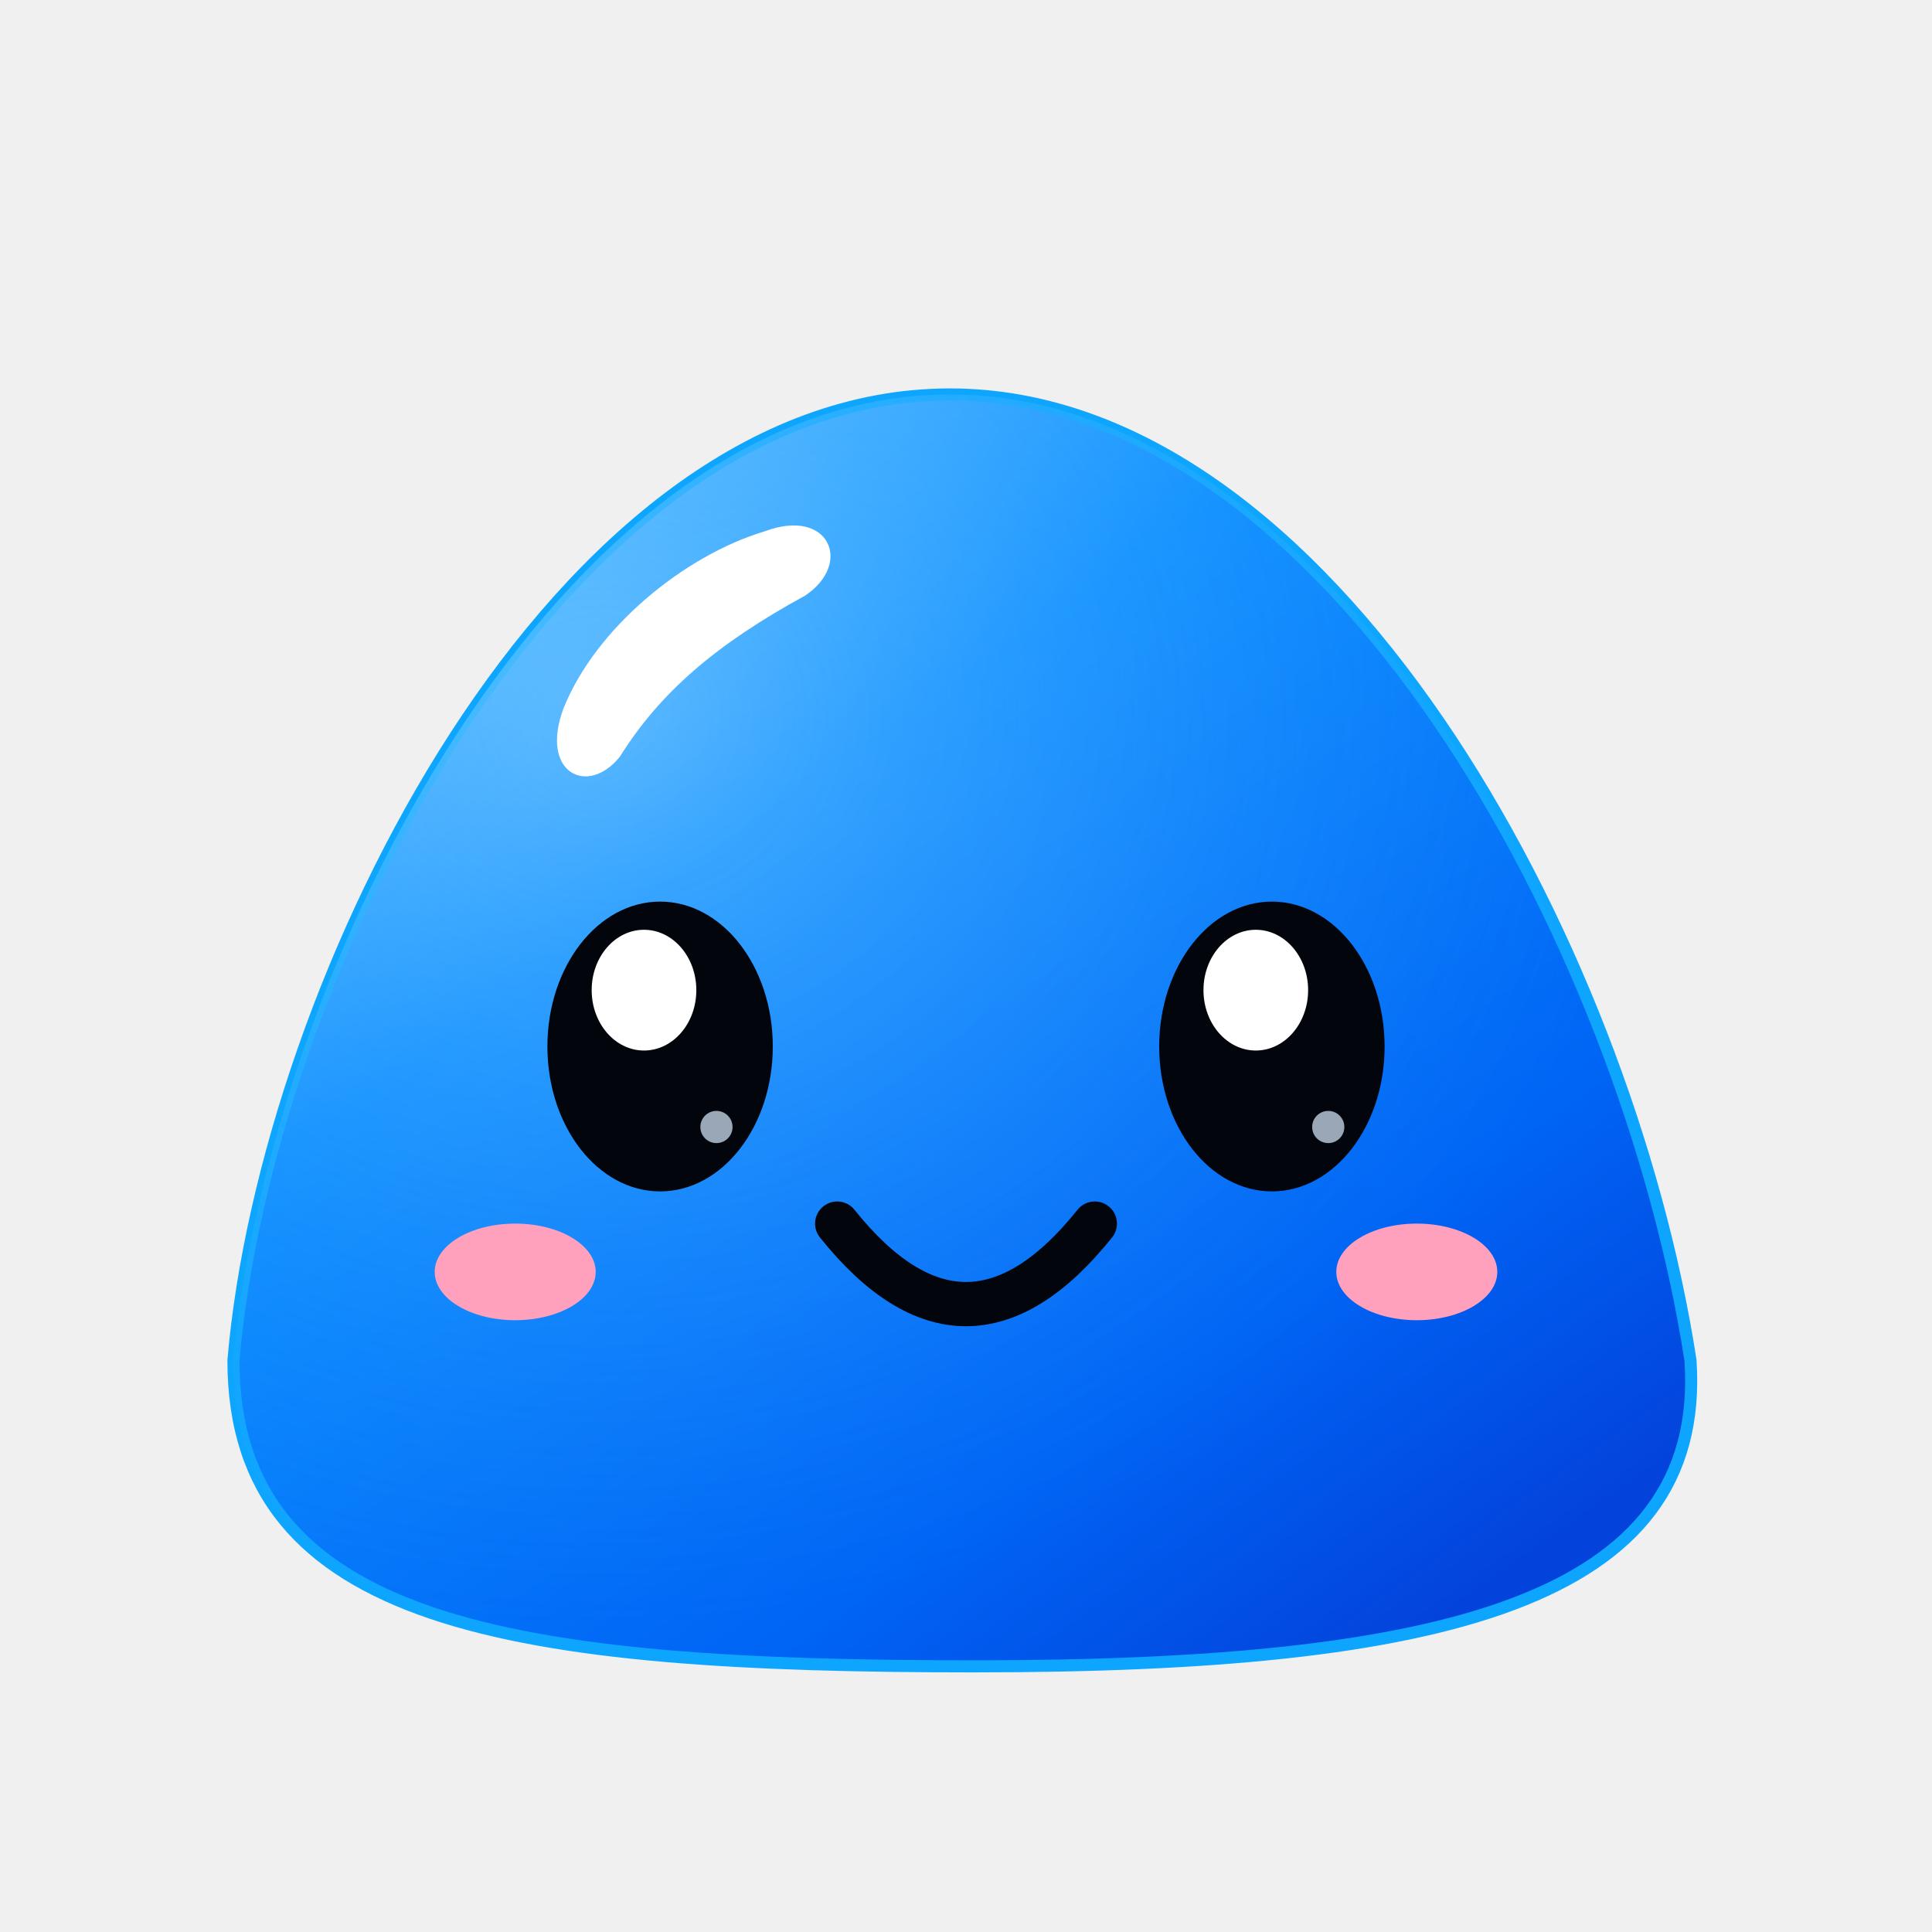
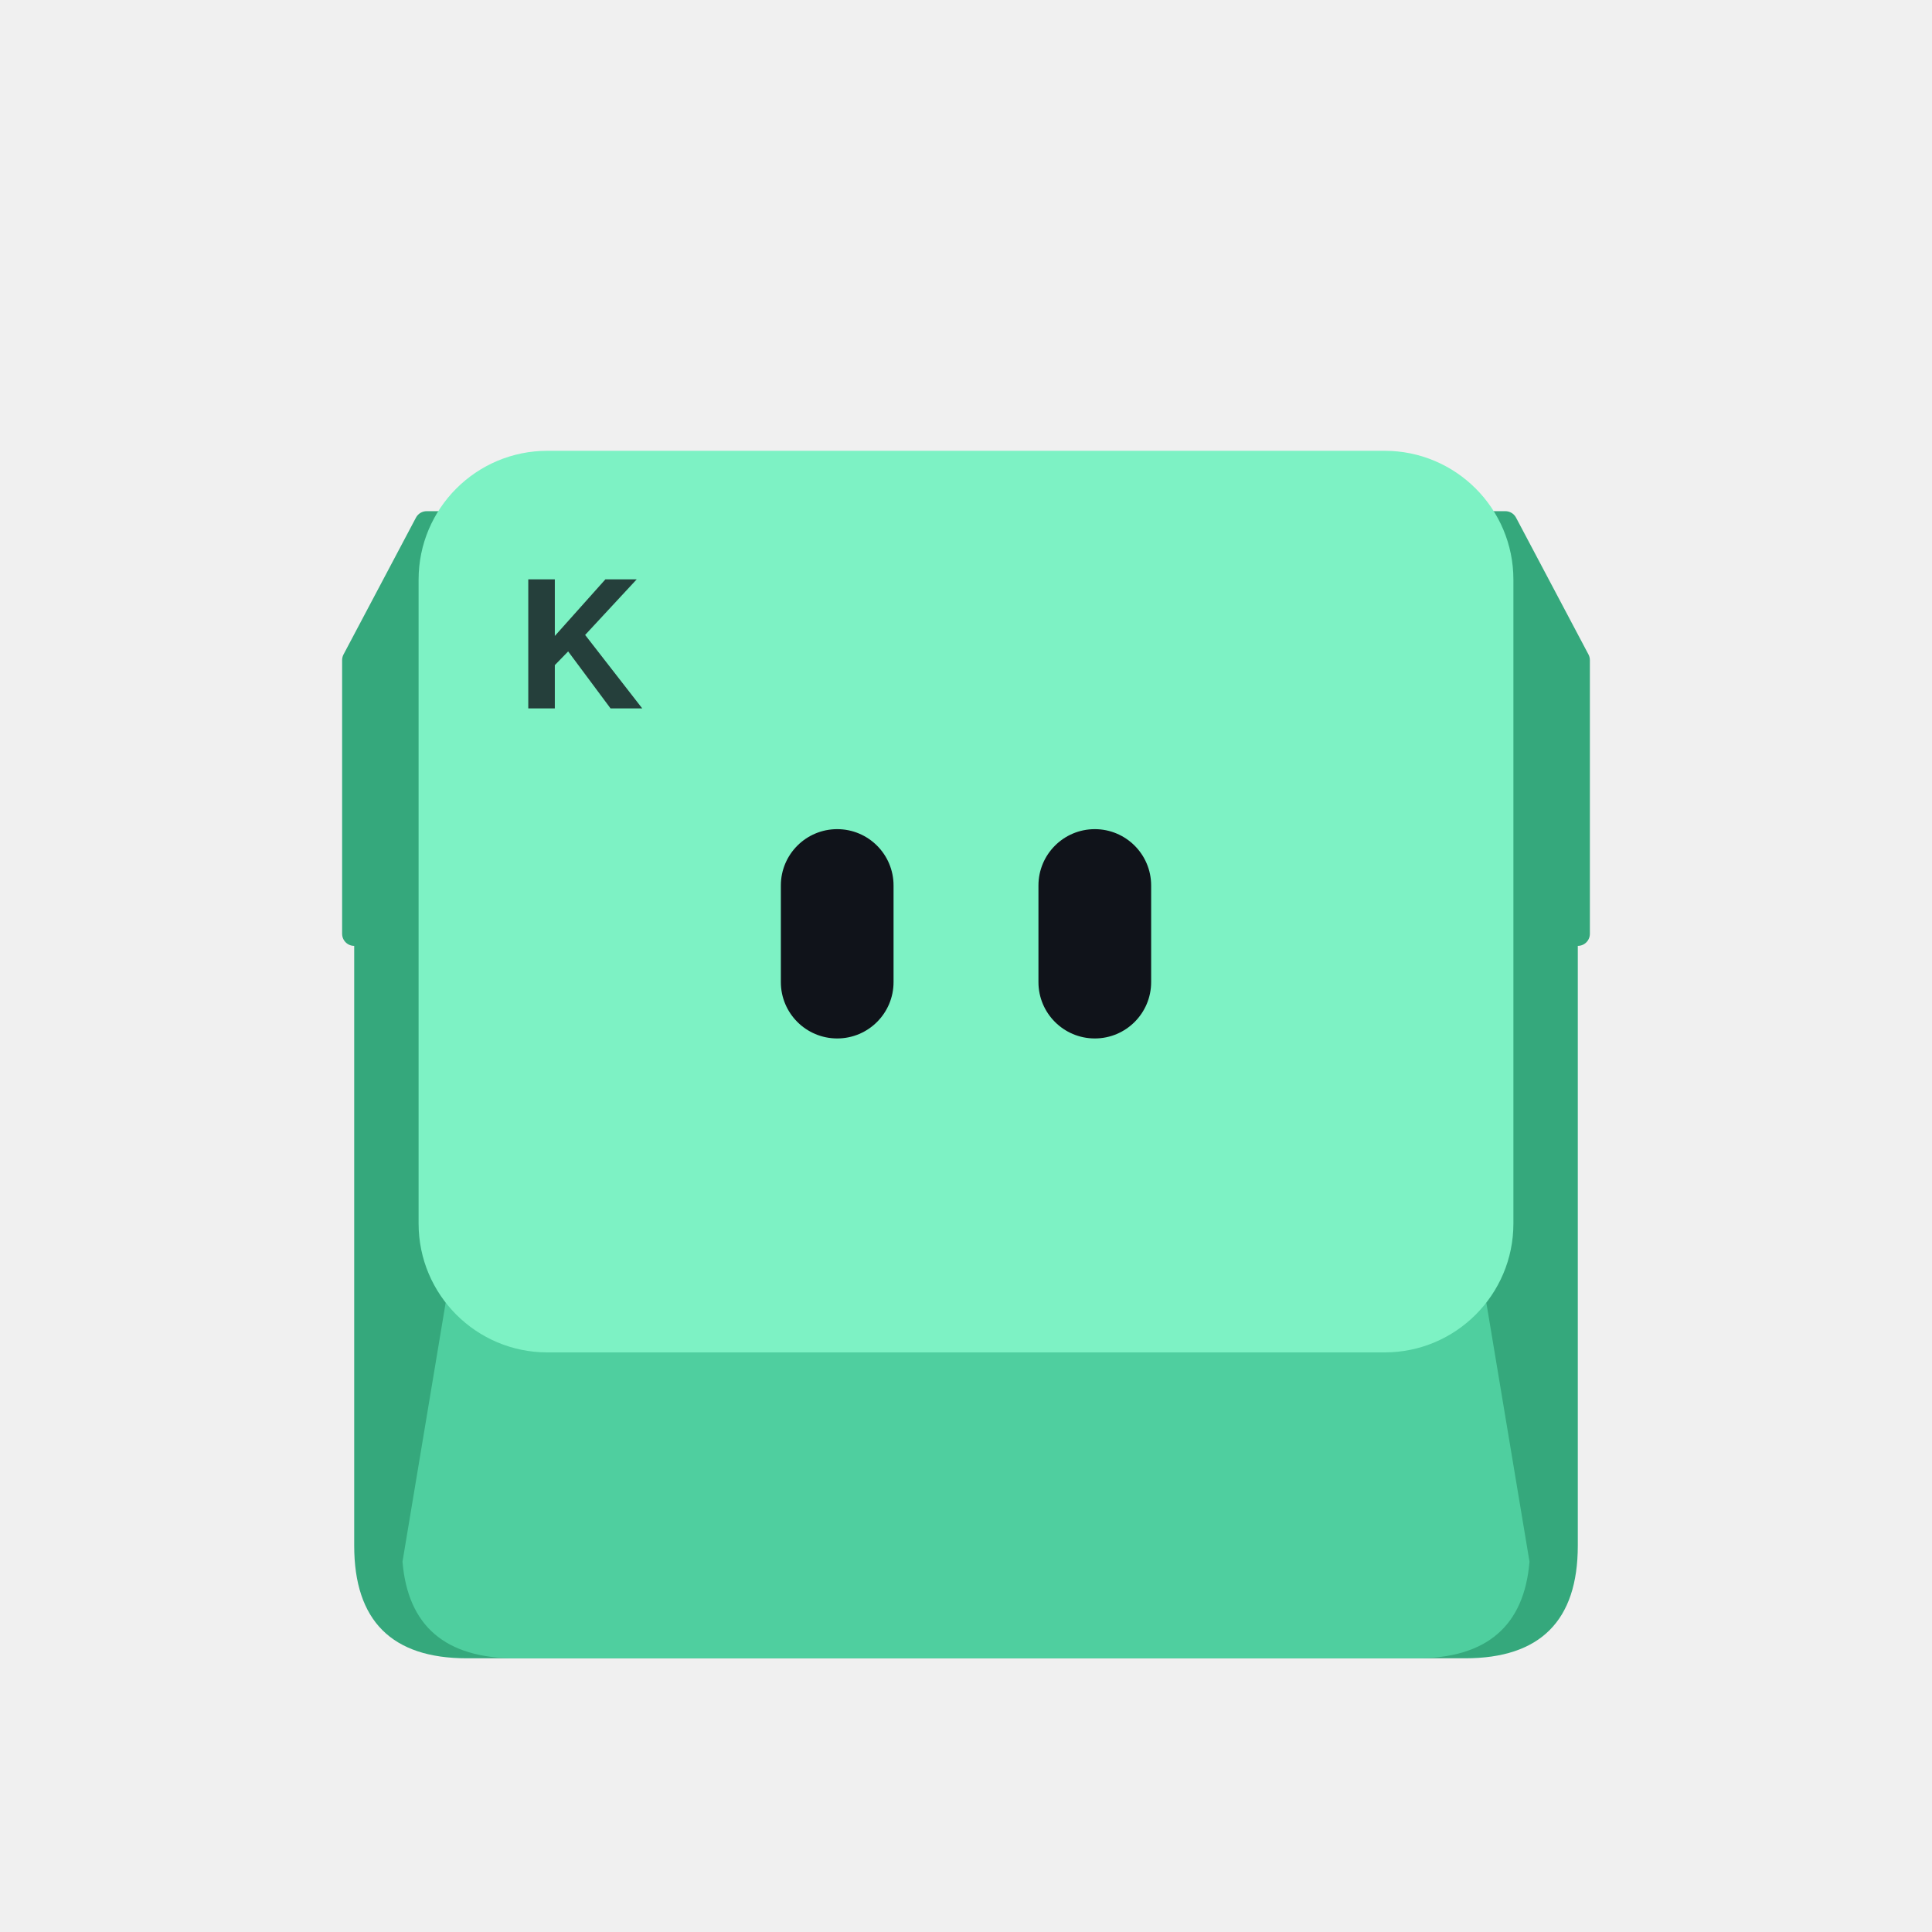
<svg xmlns="http://www.w3.org/2000/svg" width="240" height="240" viewBox="0 0 240 240">
  <defs>
-     <linearGradient id="blue" x1="0" y1="0" x2="0.8" y2="1" gradientUnits="objectBoundingBox">
-       <stop offset="0" stop-color="#63c7ff" />
-       <stop offset="0.38" stop-color="#098cff" />
-       <stop offset="0.78" stop-color="#0065f5" />
-       <stop offset="1" stop-color="#0342db" />
-     </linearGradient>
-     <radialGradient id="glow" cx="0.25" cy="0.25" r="0.72">
-       <stop offset="0" stop-color="#c5efff" stop-opacity="0.35" />
-       <stop offset="1" stop-color="#43aaff" stop-opacity="0" />
-     </radialGradient>
    <g id="body">
-       <g id="silhouette">
-         <path d="M29 169 C33 122 69 49 118 49 C165 49 202 117 210 169 C212 199 179 207 121 207 C64 207 29 202 29 169Z" fill="url(#blue)" stroke="#0ea5ff" stroke-width="1.5" />
-         <path d="M29 169 C33 122 69 49 118 49 C165 49 202 117 210 169 C212 199 179 207 121 207 C64 207 29 202 29 169Z" fill="url(#glow)" />
-       </g>
-       <g id="shine" fill="#fff">
-         <path d="M70 88 C74 78 85 69 95 66 C103 63 106 70 100 74 C89 80 82 86 77 94 C73 99 67 96 70 88Z" />
-       </g>
-       <g id="cheeks" fill="#ffa1bd">
-         <ellipse cx="64" cy="158" rx="10" ry="6" />
-         <ellipse cx="176" cy="158" rx="10" ry="6" />
-       </g>
+       <path id="walls" d="M44 88 L44 192 Q44 206 58 206 L182 206 Q196 206 196 192 L196 88 Z" fill="#35a87c" />
+       <path id="lip" d="M56 158 L184 158 L190 194 Q189 206 176 206 L64 206 Q51 206 50 194 Z" fill="#4fcf9f" />
+     </g>
+     <g id="cap">
+       <path id="wedges" d="M53 65 L44 82 L44 116 L196 116 L196 82 L187 65 Z" fill="#35a87c" stroke="#35a87c" stroke-width="3" stroke-linejoin="round" />
+       <rect id="top" x="52" y="56" width="136" height="112" rx="16" fill="#7df2c4" />
+       <text id="legend" x="64" y="88" font-family="Helvetica, Arial, sans-serif" font-weight="800" font-size="22" fill="#10131a" fill-opacity="0.8">K</text>
+     </g>
+     <g id="eyes-booting">
+       <circle cx="104" cy="116" r="4.5" fill="#10131a" />
    </g>
    <g id="eyes-idle">
-       <g fill="#02060c">
-         <ellipse cx="82" cy="130" rx="14" ry="18" />
-         <ellipse cx="158" cy="130" rx="14" ry="18" />
-       </g>
-       <g fill="#fff">
-         <ellipse cx="80" cy="123" rx="6.5" ry="7.5" />
-         <ellipse cx="156" cy="123" rx="6.5" ry="7.5" />
-       </g>
-       <g fill="#9aa7b6">
-         <circle cx="89" cy="140" r="2" />
-         <circle cx="165" cy="140" r="2" />
-       </g>
+       <rect x="97" y="103" width="14" height="26" rx="7" fill="#10131a" />
    </g>
-     <g id="eyes-booting">
-       <g fill="#02060c">
-         <ellipse cx="82" cy="131" rx="12" ry="15" />
-         <ellipse cx="158" cy="131" rx="12" ry="15" />
-       </g>
-       <g fill="#fff">
-         <circle cx="79" cy="125" r="5" />
-         <circle cx="155" cy="125" r="5" />
-       </g>
-     </g>
-     <g id="eyes-happy" fill="none" stroke="#02060c" stroke-width="5.5" stroke-linecap="round">
-       <path d="M71 132 Q82 114 93 132" />
-       <path d="M147 132 Q158 114 169 132" />
+     <g id="eyes-happy">
+       <path d="M93 121 Q104 102 115 121" fill="none" stroke="#10131a" stroke-width="7.5" stroke-linecap="round" />
    </g>
    <g id="eyes-busy">
-       <g fill="#02060c">
-         <ellipse cx="84" cy="131" rx="12" ry="14" />
-         <ellipse cx="160" cy="131" rx="12" ry="14" />
-       </g>
-       <g fill="#fff">
-         <ellipse cx="86" cy="125" rx="5" ry="6" />
-         <ellipse cx="162" cy="125" rx="5" ry="6" />
-       </g>
+       <rect x="96" y="111" width="16" height="12" rx="6" fill="#10131a" />
    </g>
-     <g id="eyes-sleeping" fill="none" stroke="#02060c" stroke-width="4" stroke-linecap="round">
-       <path d="M71 130 Q82 139 93 130" />
-       <path d="M147 130 Q158 139 169 130" />
+     <g id="eyes-sleeping">
+       <rect x="93" y="116" width="22" height="6.5" rx="3.25" fill="#10131a" />
    </g>
    <g id="eyes-offline">
-       <g fill="#02060c">
-         <ellipse cx="82" cy="133" rx="11" ry="12" />
-         <ellipse cx="158" cy="133" rx="11" ry="12" />
-       </g>
-       <g fill="#e7eef5">
-         <circle cx="79" cy="129" r="4" />
-         <circle cx="155" cy="129" r="4" />
-       </g>
+       <circle cx="104" cy="116" r="5" fill="#10131a" fill-opacity="0.55" />
    </g>
-     <g id="eyes-affectionate" fill="none" stroke="#02060c" stroke-width="5" stroke-linecap="round">
-       <path d="M70 131 Q82 142 94 131" />
-       <path d="M146 131 Q158 142 170 131" />
+     <g id="eyes-affectionate">
+       <path d="M93 112 Q104 128 115 112" fill="none" stroke="#10131a" stroke-width="7" stroke-linecap="round" />
    </g>
-     <g id="mouth-idle" fill="none" stroke="#02060c" stroke-width="5.5" stroke-linecap="round">
-       <path d="M104 152 Q120 172 136 152" />
+     <g id="mouth-booting">
+       <ellipse cx="120" cy="145" rx="4" ry="4.5" fill="#10131a" />
    </g>
-     <g id="mouth-booting" fill="#02060c">
-       <ellipse cx="120" cy="156" rx="5" ry="7" />
+     <g id="mouth-idle" />
+     <g id="mouth-happy">
+       <path d="M111 140 Q120 154 129 140 Z" fill="#10131a" />
    </g>
-     <g id="mouth-happy">
-       <path d="M101 149 Q120 155 139 149 C138 173 103 173 101 149Z" fill="#02060c" />
-       <path d="M109 163 Q120 157 131 163 Q120 171 109 163Z" fill="#ff91b2" />
+     <g id="mouth-busy">
+       <path d="M114 145 L126 145" stroke="#10131a" stroke-width="4.5" stroke-linecap="round" />
    </g>
-     <g id="mouth-busy" fill="none" stroke="#02060c" stroke-width="4" stroke-linecap="round">
-       <path d="M111 158 Q120 162 129 158" />
+     <g id="mouth-sleeping">
+       <ellipse cx="120" cy="146" rx="3.5" ry="3.5" fill="#10131a" />
    </g>
-     <g id="mouth-sleeping" fill="#02060c">
-       <ellipse cx="120" cy="157" rx="4" ry="5" />
-     </g>
-     <g id="mouth-offline" fill="none" stroke="#02060c" stroke-width="4" stroke-linecap="round">
-       <path d="M110 159 Q120 164 130 159" />
-     </g>
+     <g id="mouth-offline" />
    <g id="mouth-laughing">
-       <path d="M101 150 Q120 158 139 150 C138 176 102 176 101 150Z" fill="#02060c" />
-       <path d="M108 166 Q120 157 132 166 Q120 176 108 166Z" fill="#ff91b2" />
+       <path d="M108 139 Q120 158 132 139 Z" fill="#10131a" />
+       <path d="M113 146 Q120 152 127 146" fill="#ff7aa0" />
    </g>
  </defs>
  <use href="#body" />
+   <use href="#cap" />
  <use href="#eyes-idle" />
+   <use href="#eyes-idle" transform="translate(32 0)" />
  <use href="#mouth-idle" />
</svg>
